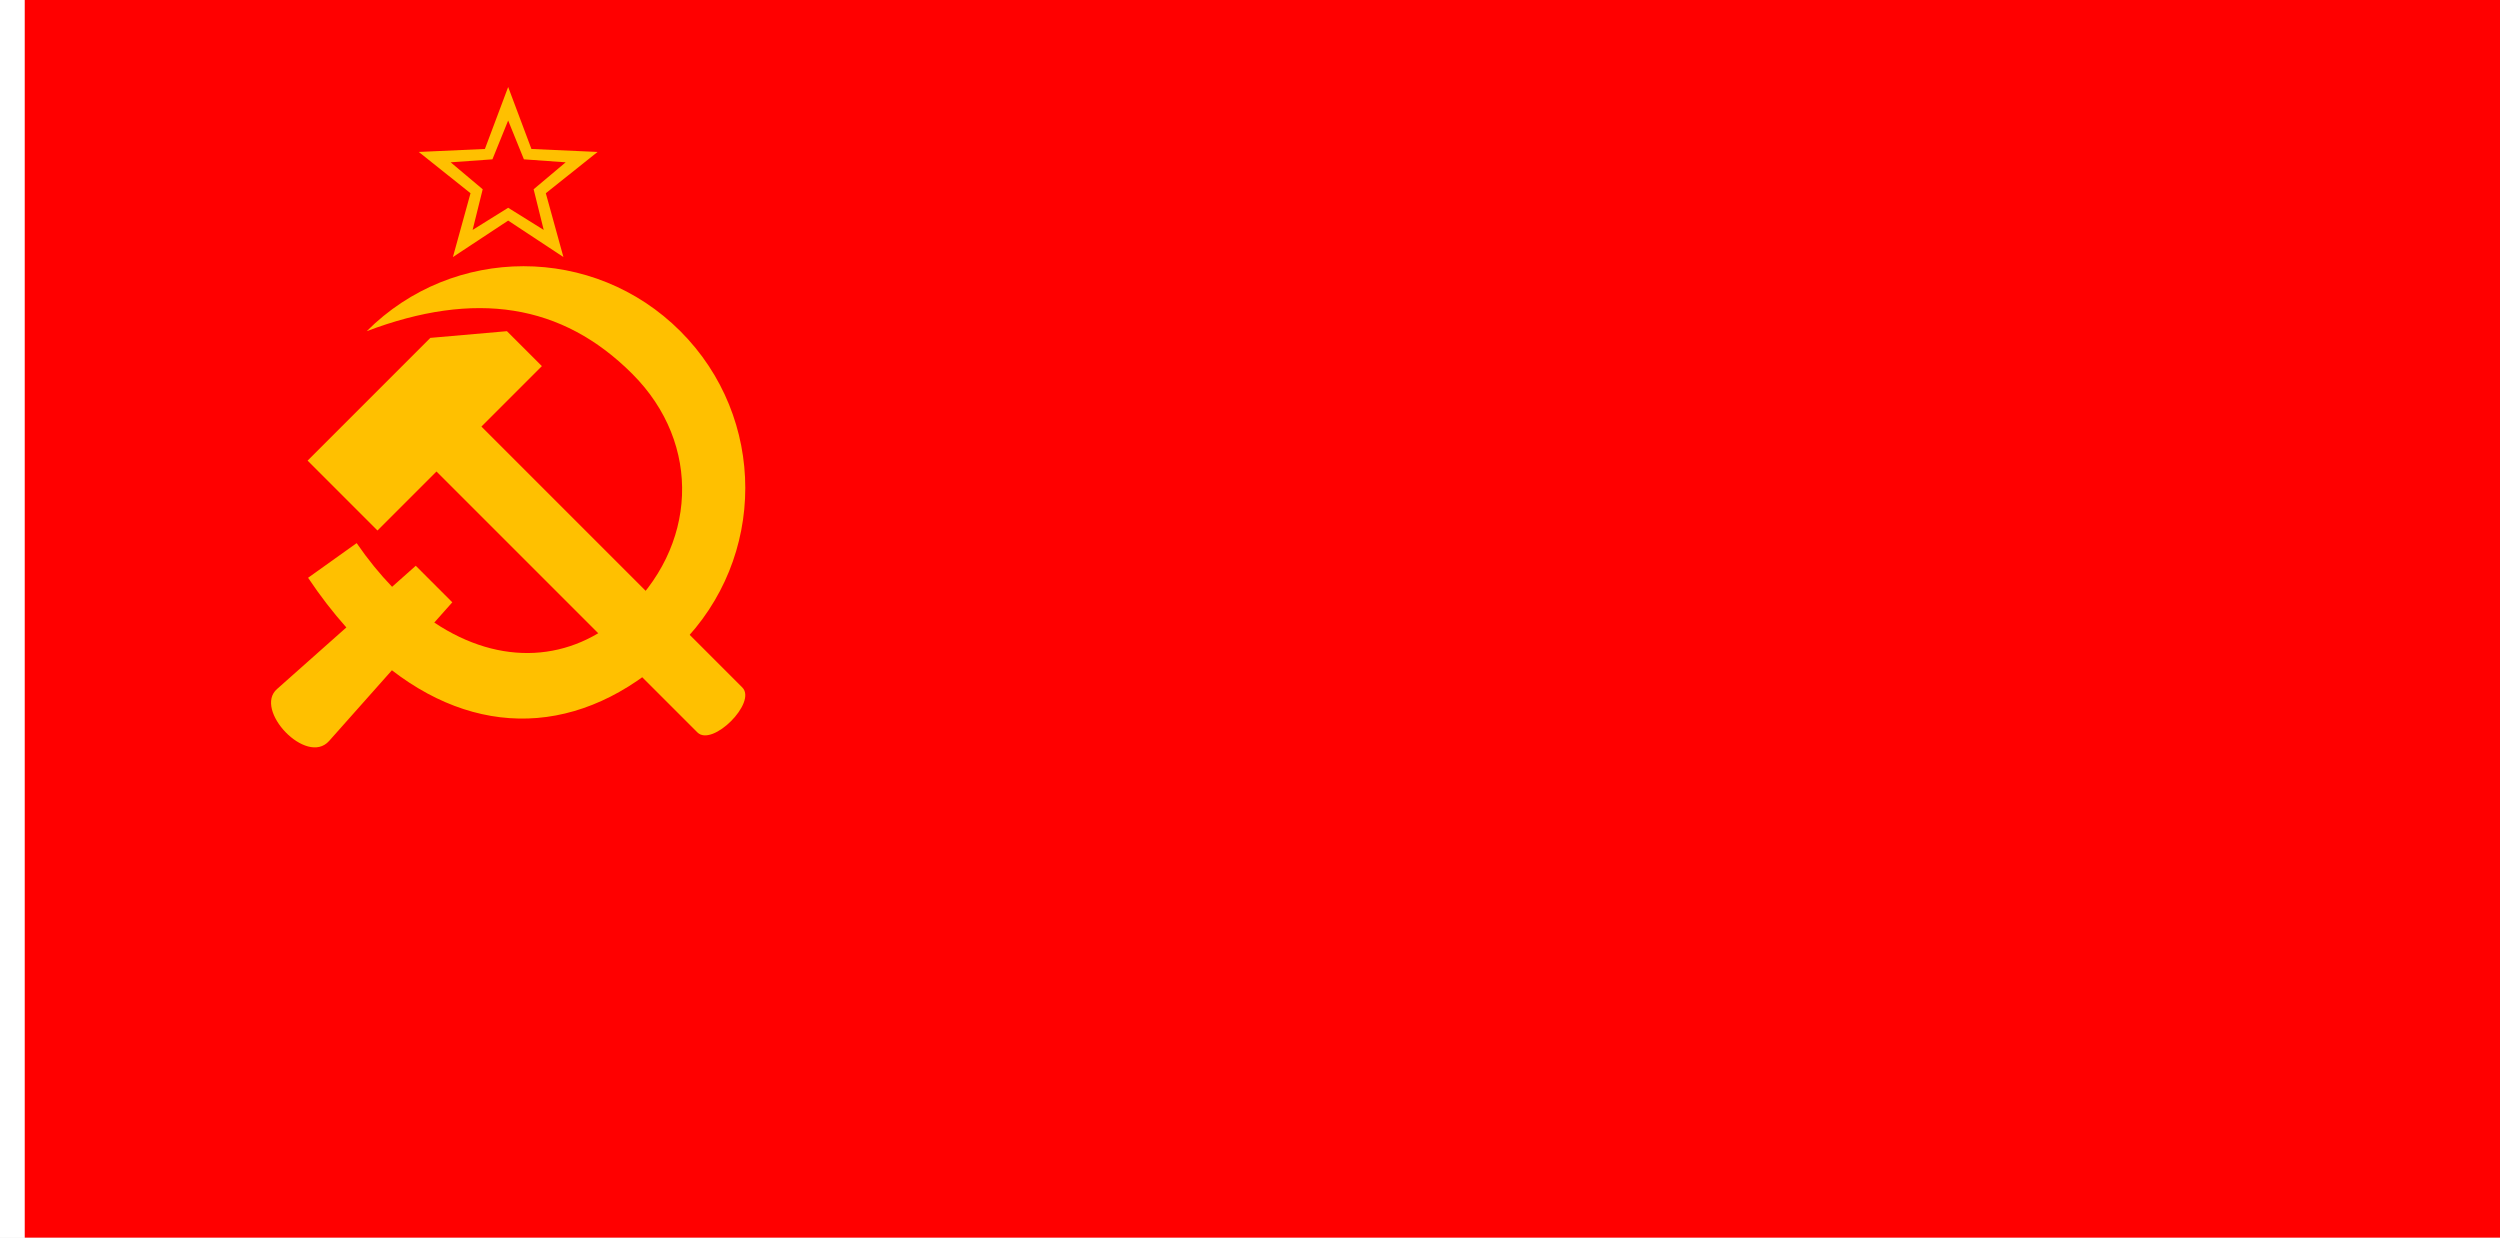
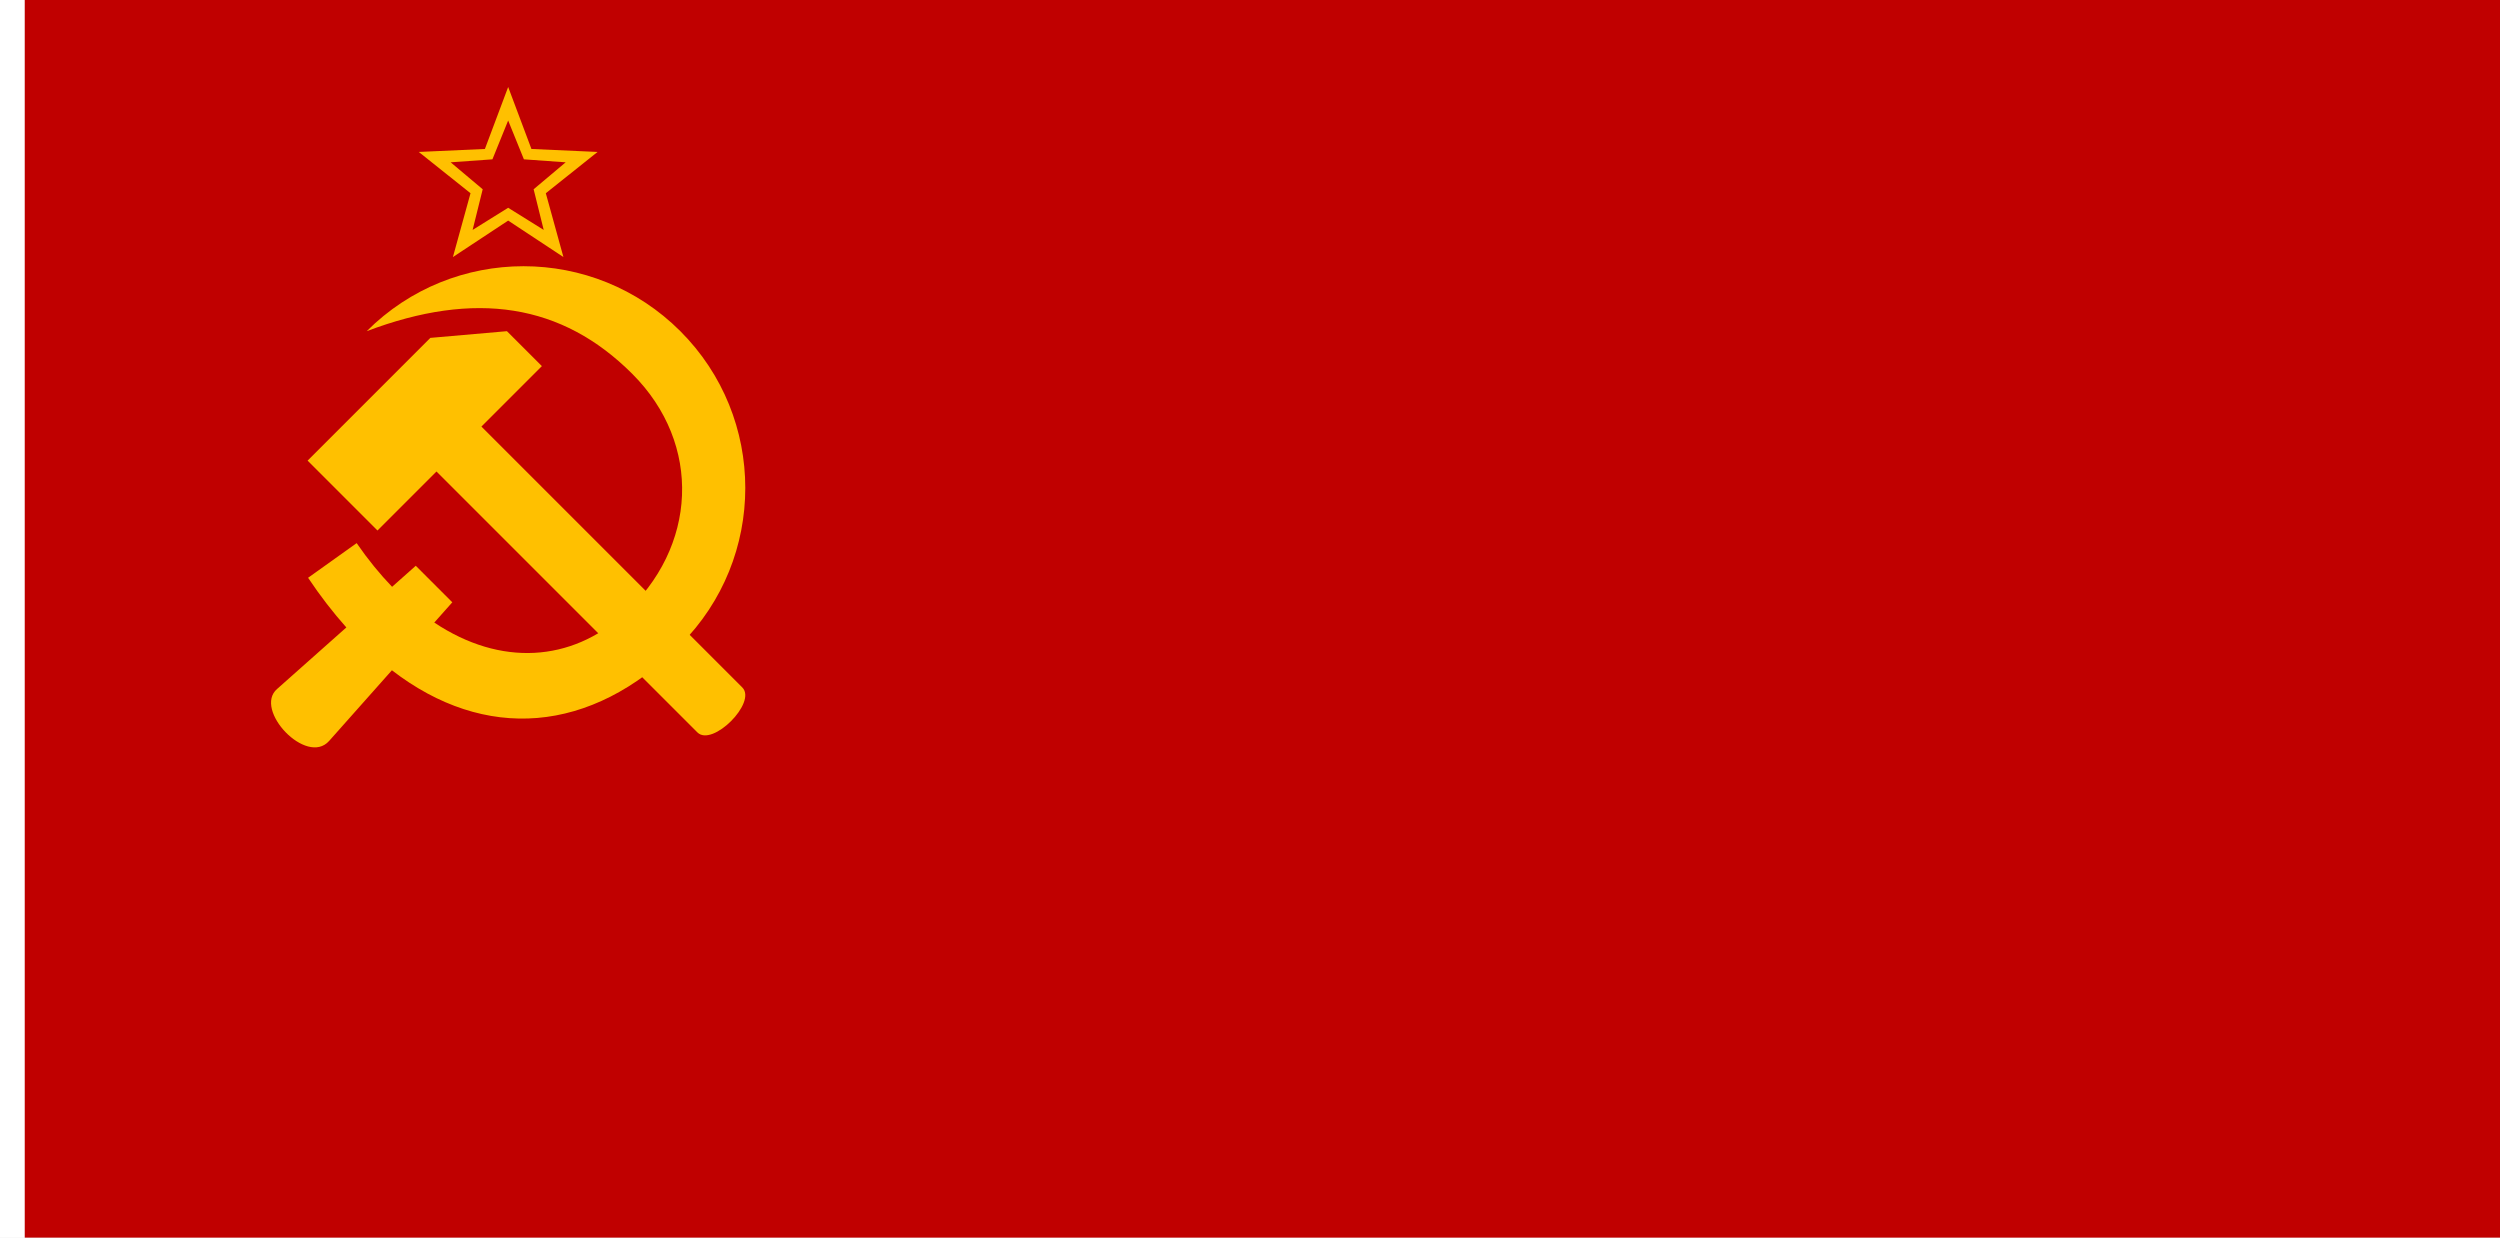
<svg xmlns="http://www.w3.org/2000/svg" width="3636" height="1800" viewBox="0 0 962.025 476.25" version="1.1" id="svg8">
  <defs id="defs2" />
  <g id="layer1" transform="translate(112.3345,-299.2679)">
    <path style="fill:#ffffff;fill-opacity:1;stroke:none;stroke-width:0.512px;stroke-linecap:butt;stroke-linejoin:miter;stroke-opacity:1" d="m -102.81,299.268 h -9.525 v 476.25 h 9.525 z" id="path1079" />
-     <path id="path822" d="m 849.69,775.518 h -952.5 v -476.25 h 952.5 z" style="fill:#ff0000;fill-opacity:1;stroke:none;stroke-width:1.547px;stroke-linecap:butt;stroke-linejoin:miter;stroke-opacity:1" />
+     <path id="path822" d="m 849.69,775.518 h -952.5 v -476.25 h 952.5 z" style="fill:#c00000;fill-opacity:1;stroke:none;stroke-width:1.547px;stroke-linecap:butt;stroke-linejoin:miter;stroke-opacity:1" />
    <g id="g865" transform="matrix(1.136757,0,0,1.136757,-6.018011,-75.17012)" style="fill:#ffc000;fill-opacity:1">
      <path style="opacity:1;fill:#ffc000;fill-opacity:1;fill-rule:evenodd;stroke:none;stroke-width:0.421;stroke-linecap:round;stroke-linejoin:round;stroke-miterlimit:4;stroke-dasharray:none;stroke-dashoffset:0;stroke-opacity:1" d="m 157.746,562.098 c 5.07,5.07 -10.14,20.281 -15.21,15.21 L 54.23,489.003 34.257,508.976 10.6,485.319 l 41.55,-41.55 25.925,-2.267 11.829,11.829 -20.463,20.463 z" id="path820" />
      <path id="path859" style="opacity:1;fill:#ffc000;fill-opacity:1;fill-rule:evenodd;stroke:none;stroke-width:0.308;stroke-linecap:round;stroke-linejoin:round;stroke-miterlimit:4;stroke-dasharray:none;stroke-dashoffset:0;stroke-opacity:1" d="m 136.778,441.498 c -29.317,-29.317 -76.849,-29.317 -106.166,0 36.716,-13.889 66.103,-9.345 89.892,14.445 23.79,23.79 22.112,58.79 -2.981,81.48 -17.606,15.92 -41.509,17.753 -64.034,2.717 l 6.096,-6.862 -12.366,-12.366 -8.018,7.124 c -4.125,-4.292 -8.144,-9.2 -11.994,-14.791 l -16.44,11.733 c 4.15,6.217 8.484,11.802 12.952,16.812 L 0.287,562.606 c -8.143,7.004 9.944,26.225 17.603,17.603 l 21.251,-23.921 c 31.393,24.209 67.295,21.717 97.636,-8.625 29.317,-29.317 29.317,-76.849 0,-106.166 z" />
    </g>
    <path id="path2" d="m 77.156,360.581 -16.077,1.145 12.334,10.375 -3.879,15.644 13.678,-8.525 13.678,8.525 -3.879,-15.644 12.334,-10.375 -16.077,-1.145 -6.057,-14.937 z m 15.011,-3.989 25.454,1.145 -19.92,15.887 6.777,24.562 -21.265,-14.035 -21.265,14.035 6.777,-24.562 -19.92,-15.887 25.454,-1.145 8.954,-23.854 z" style="color:#000000;font-style:normal;font-variant:normal;font-weight:normal;font-stretch:normal;font-size:medium;line-height:normal;font-family:sans-serif;font-variant-ligatures:normal;font-variant-position:normal;font-variant-caps:normal;font-variant-numeric:normal;font-variant-alternates:normal;font-feature-settings:normal;text-indent:0;text-align:start;text-decoration:none;text-decoration-line:none;text-decoration-style:solid;text-decoration-color:#000000;letter-spacing:normal;word-spacing:normal;text-transform:none;writing-mode:lr-tb;direction:ltr;text-orientation:mixed;dominant-baseline:auto;baseline-shift:baseline;text-anchor:start;white-space:normal;shape-padding:0;clip-rule:nonzero;display:inline;overflow:visible;visibility:visible;opacity:1;isolation:auto;mix-blend-mode:normal;color-interpolation:sRGB;color-interpolation-filters:linearRGB;solid-color:#000000;solid-opacity:1;vector-effect:none;fill:#ffc000;fill-opacity:1;fill-rule:evenodd;stroke:none;stroke-width:0.355;stroke-linecap:round;stroke-linejoin:round;stroke-miterlimit:4;stroke-dasharray:none;stroke-dashoffset:0;stroke-opacity:1;color-rendering:auto;image-rendering:auto;shape-rendering:auto;text-rendering:auto;enable-background:accumulate" />
  </g>
</svg>
